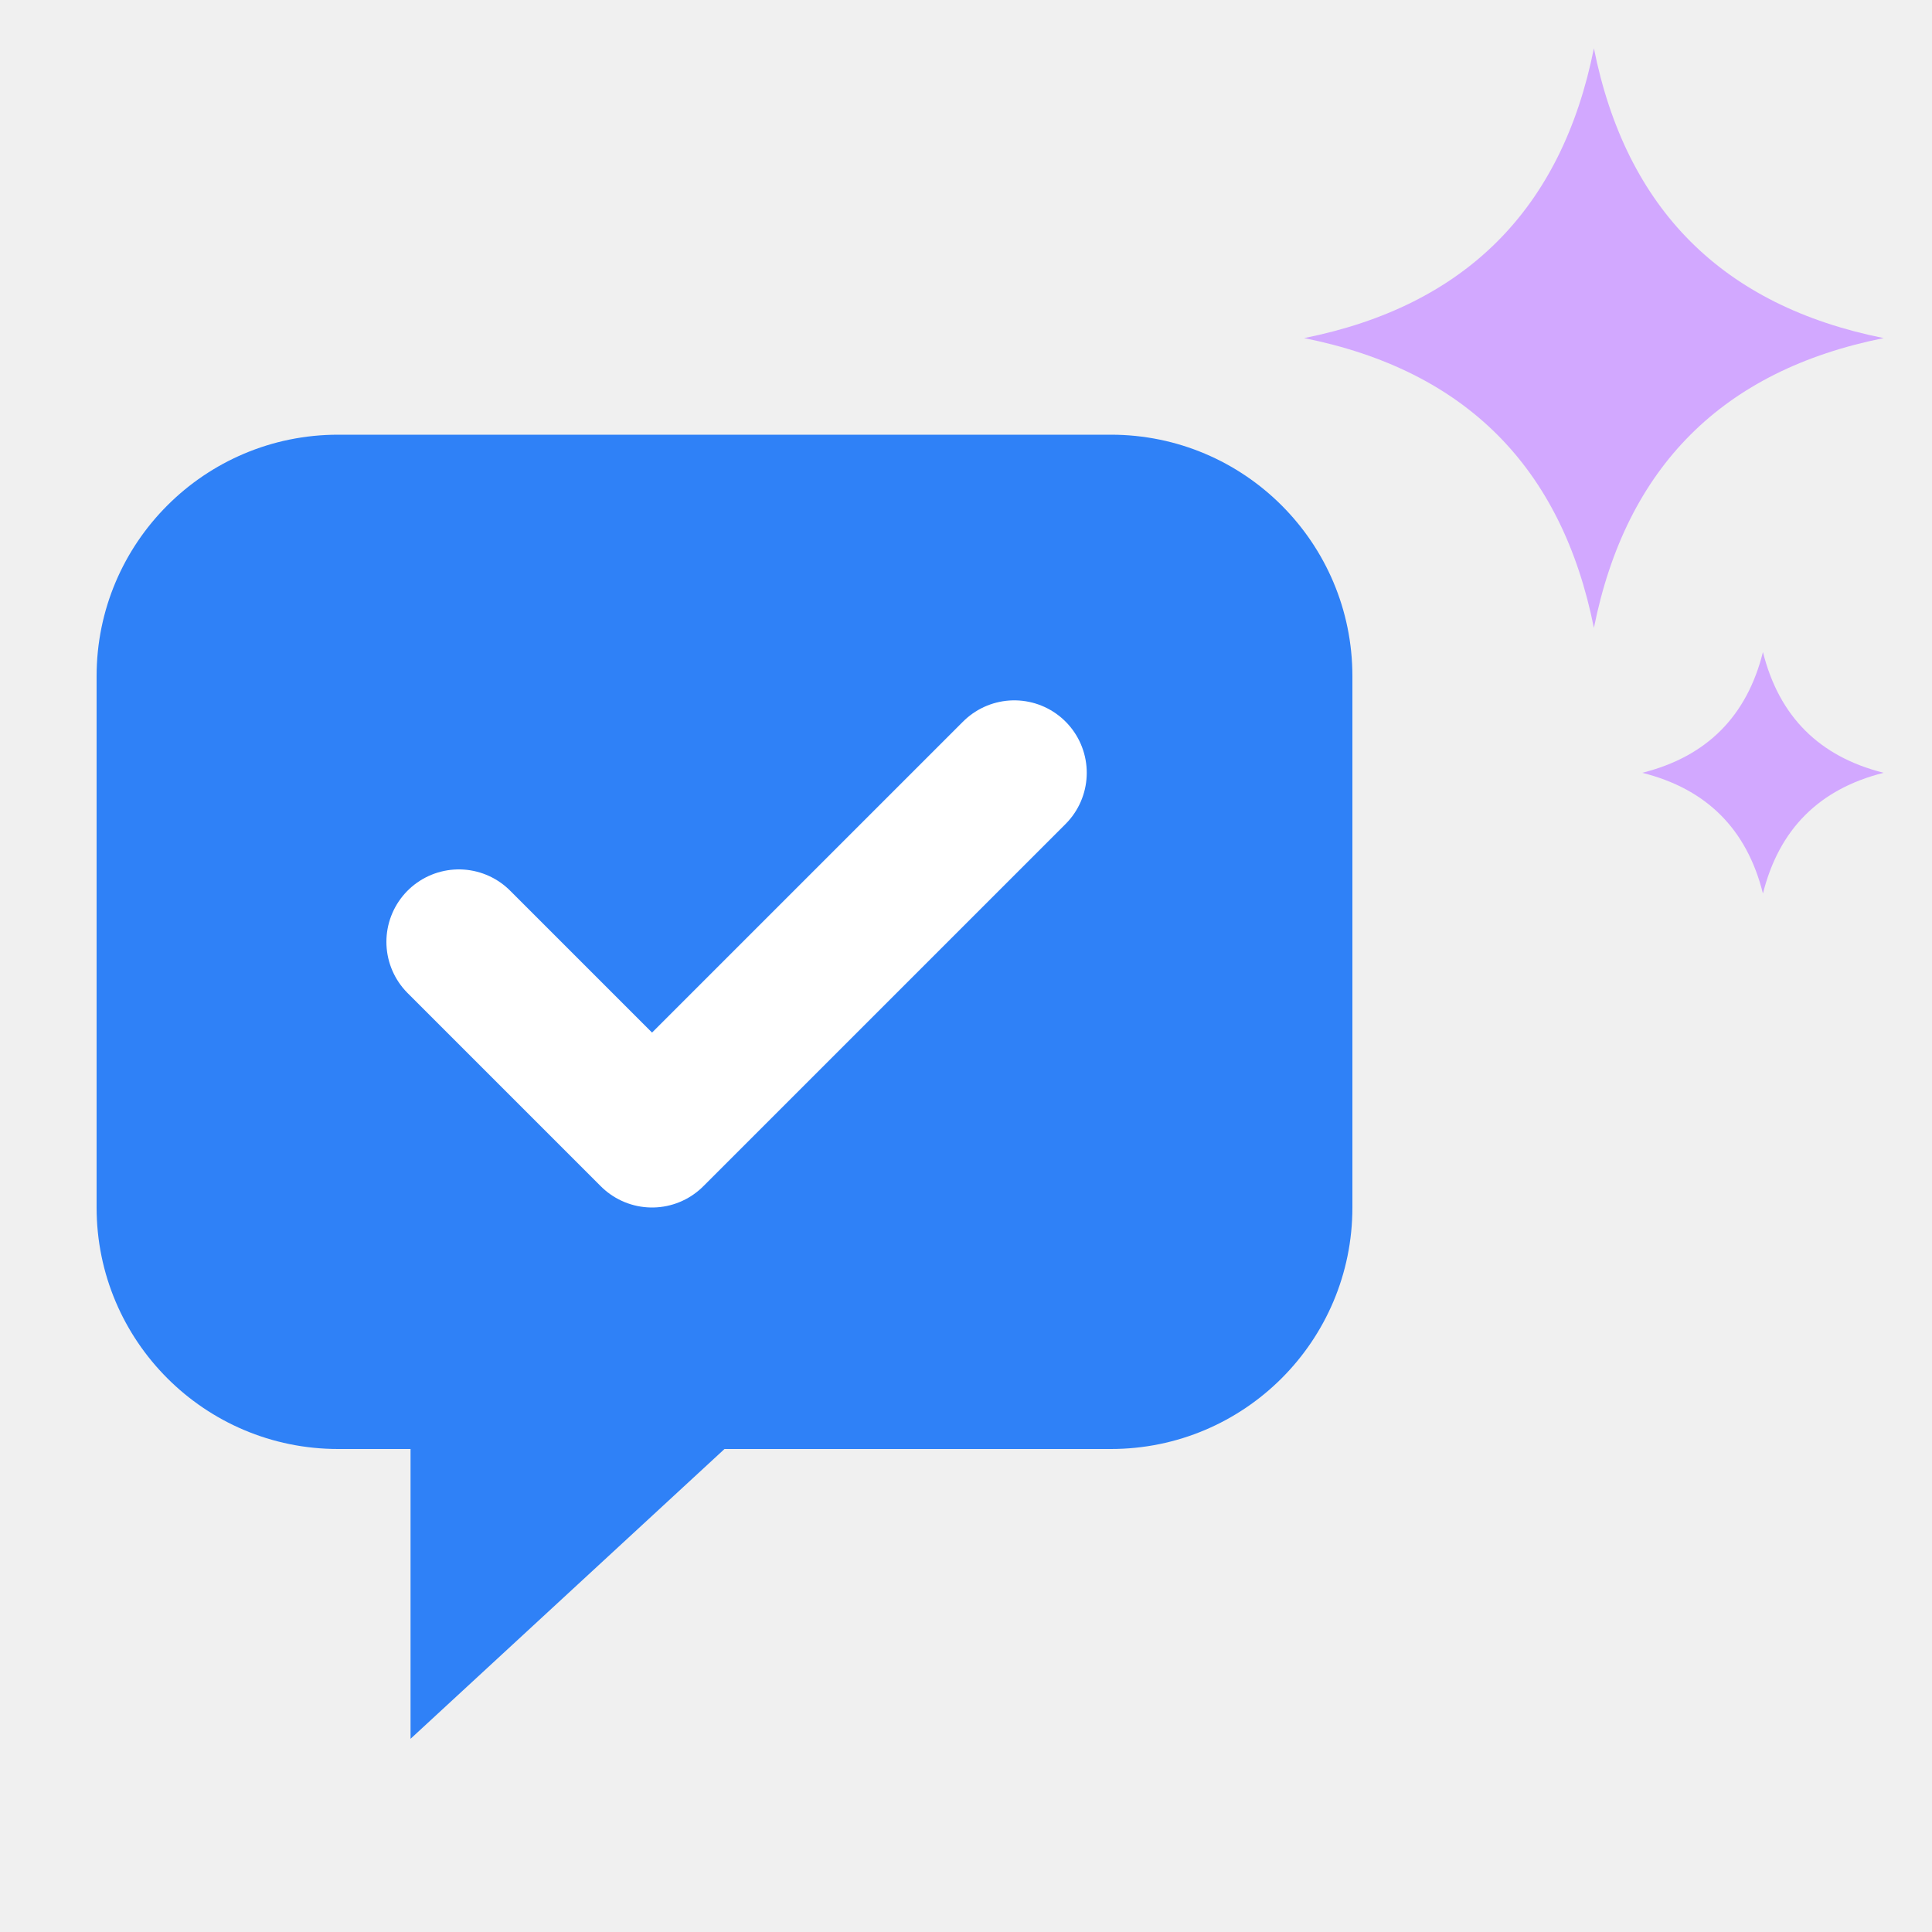
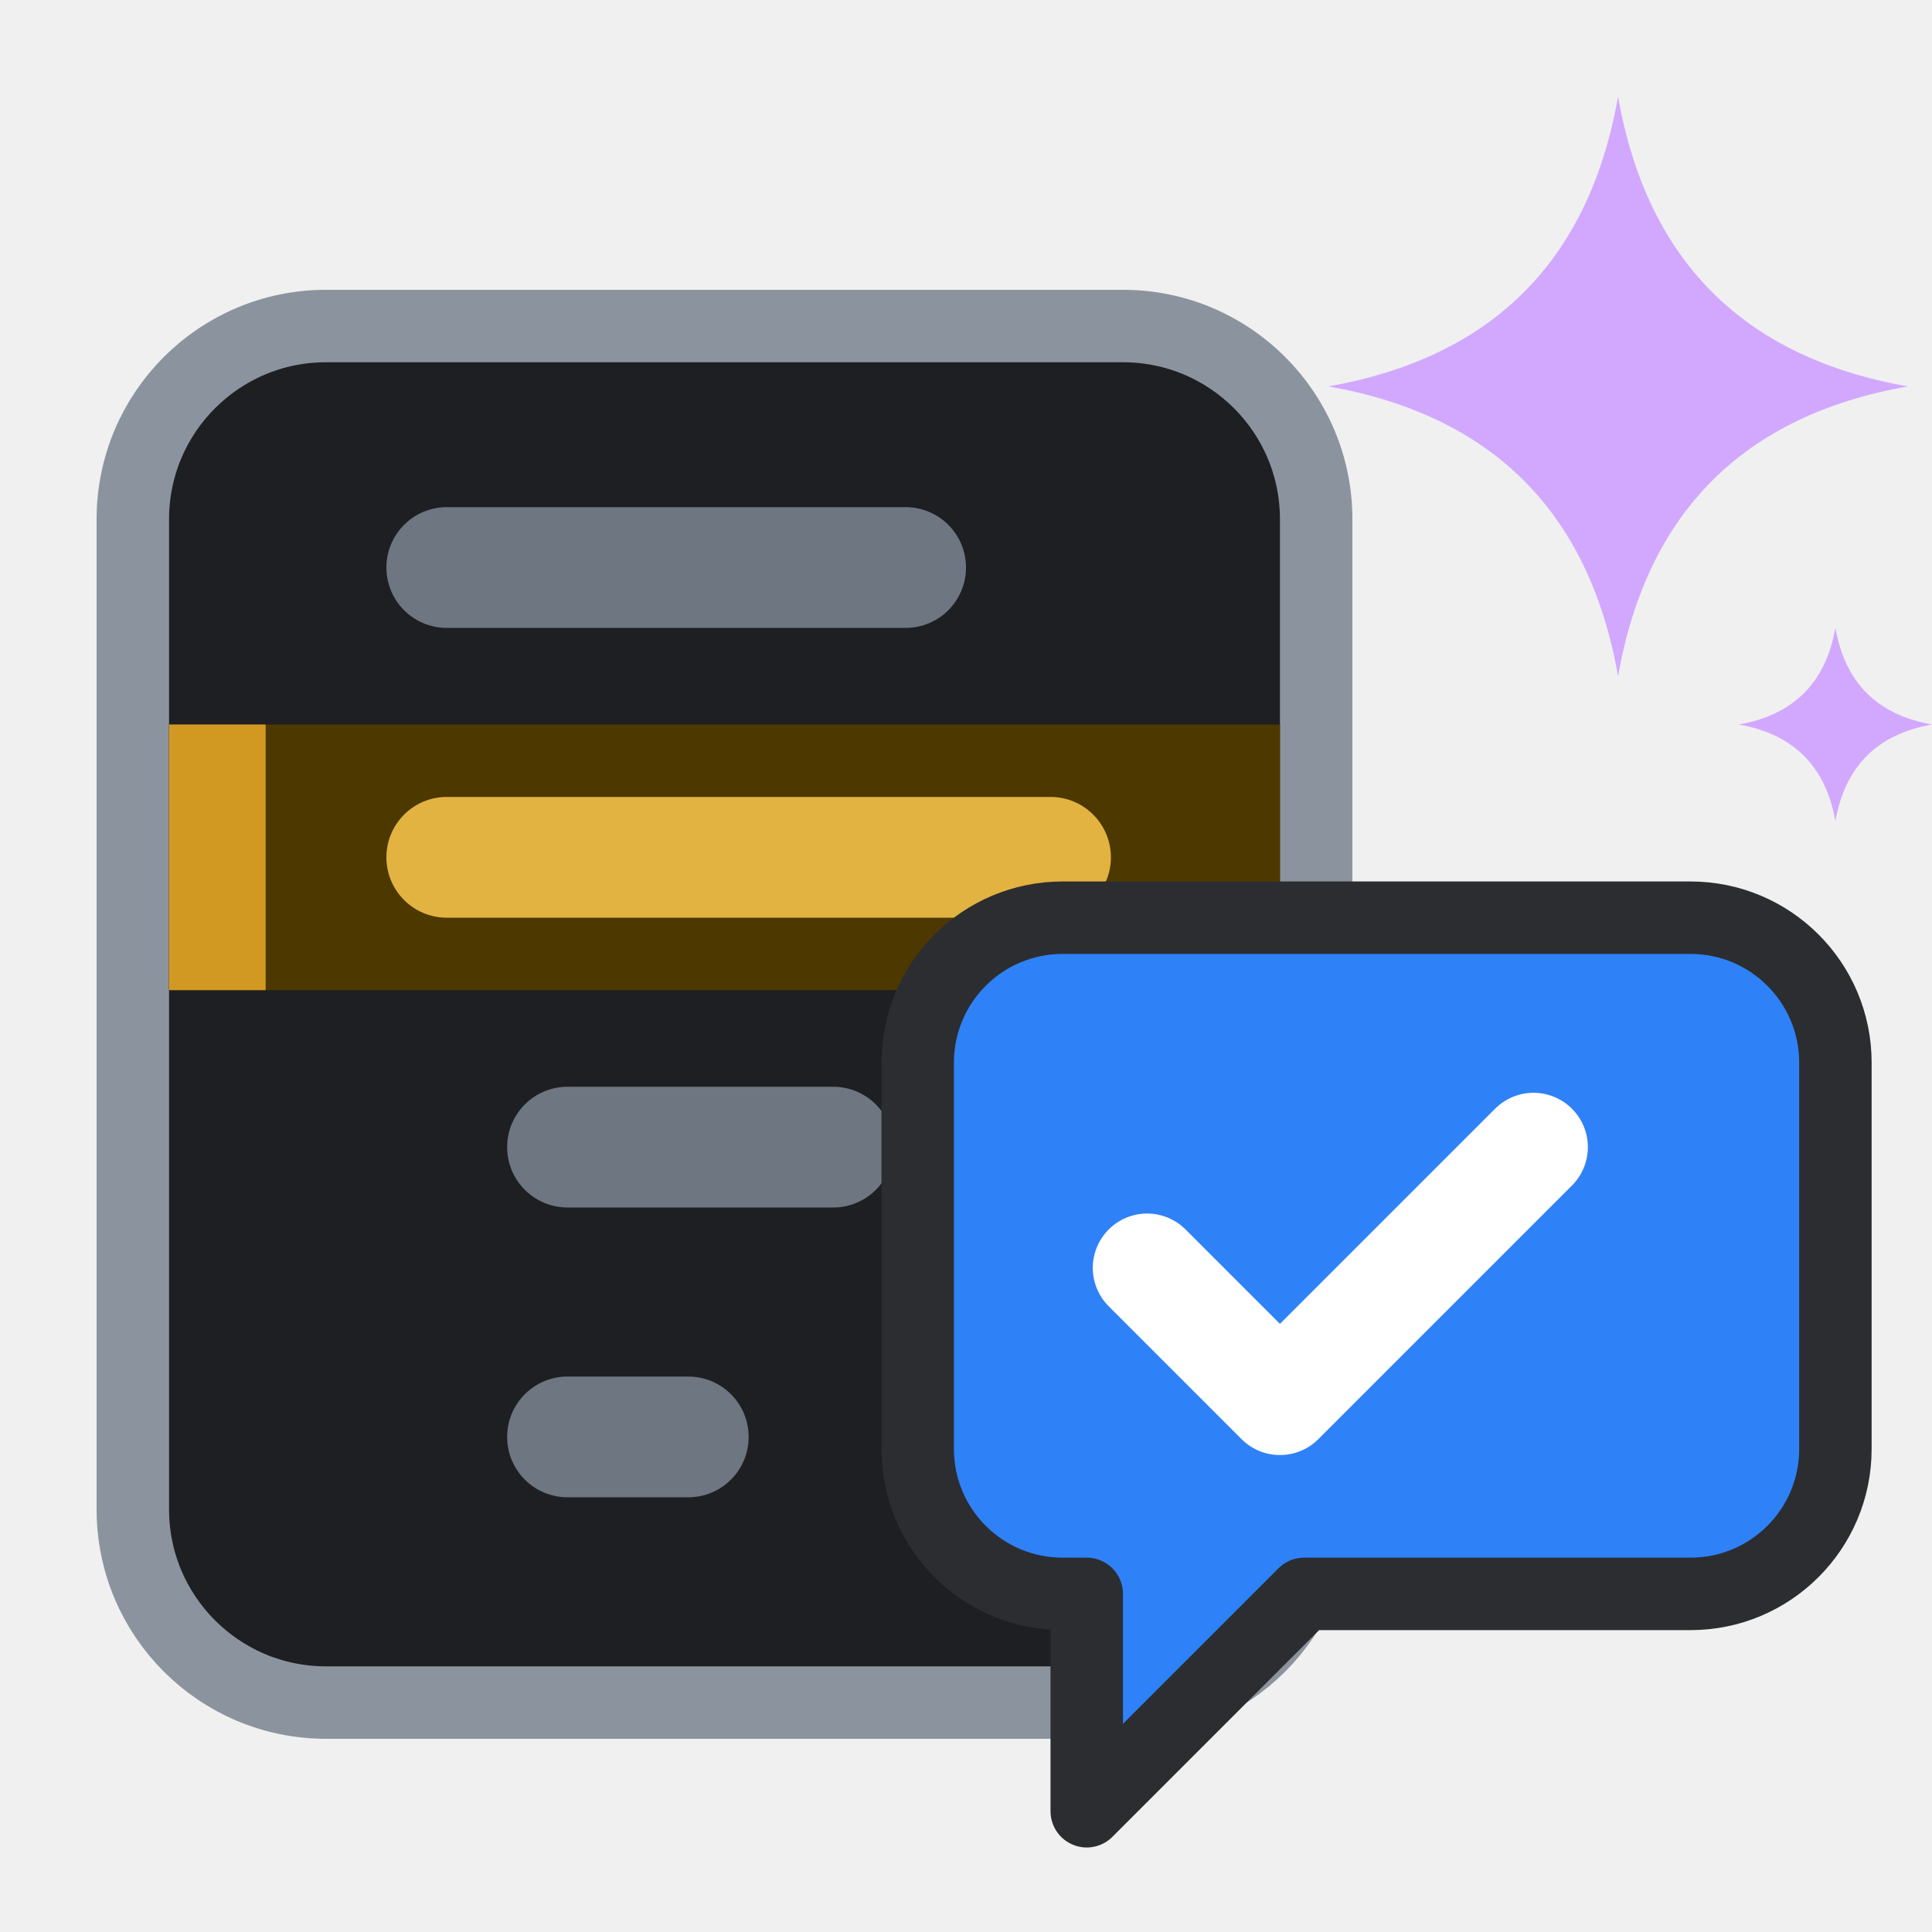
<svg xmlns="http://www.w3.org/2000/svg" width="40" height="40" viewBox="0 0 40 40">
-   <path d="M7 9h16a5 5 0 0 1 5 5v11a5 5 0 0 1-5 5H15l-6.5 6v-6H7a5 5 0 0 1-5-5V14a5 5 0 0 1 5-5z" fill="#2F81F7" />
-   <path d="M9.5 19.5l4 4 7.5-7.5" fill="none" stroke="#FFFFFF" stroke-width="3" stroke-linecap="round" stroke-linejoin="round" />
-   <path d="M33 1Q34 6 39 7Q34 8 33 13Q32 8 27 7Q32 6 33 1z" fill="#D2A8FF" />
-   <path d="M36.5 13.5Q37 15.5 39 16Q37 16.5 36.5 18.5Q36 16.5 34 16Q36 15.5 36.5 13.5z" fill="#D2A8FF" />
+   <rect x="2.75" y="6.75" width="24.5" height="28.5" rx="4" fill="#1E1F22" stroke="#8B949E" stroke-width="1.5" />
+   <rect x="3.5" y="15" width="23" height="5.5" fill="#4D3800" />
+   <rect x="3.5" y="15" width="2" height="5.5" fill="#D29922" />
+   <g fill="#6E7681">
+     <rect x="8" y="10.5" width="12" height="2.5" rx="1.25" />
+     <rect x="8" y="16.5" width="15" height="2.5" rx="1.25" fill="#E3B341" />
+     <rect x="10.5" y="22.5" width="8" height="2.5" rx="1.25" />
+     <rect x="10.5" y="28.5" width="5" height="2.5" rx="1.25" />
+   </g>
+   <path d="M22 19h13a3 3 0 0 1 3 3v8a3 3 0 0 1-3 3h-8l-4.5 4.5V33H22a3 3 0 0 1-3-3v-8a3 3 0 0 1 3-3z" fill="#2F81F7" stroke="#2B2D30" stroke-width="1.5" stroke-linejoin="round" />
+   <path d="M23.75 26.25l2.75 2.75 5.25-5.25" fill="none" stroke="#FFFFFF" stroke-width="2.25" stroke-linecap="round" stroke-linejoin="round" />
+   <path d="M33.5 2Q34.4 7.1 39.5 8Q34.4 8.9 33.5 14Q32.6 8.9 27.5 8Q32.6 7.1 33.5 2z" fill="#D2A8FF" />
+   <path d="M38 13Q38.3 14.7 40 15Q38.3 15.3 38 17Q37.7 15.3 36 15Q37.7 14.7 38 13z" fill="#D2A8FF" />
</svg>
